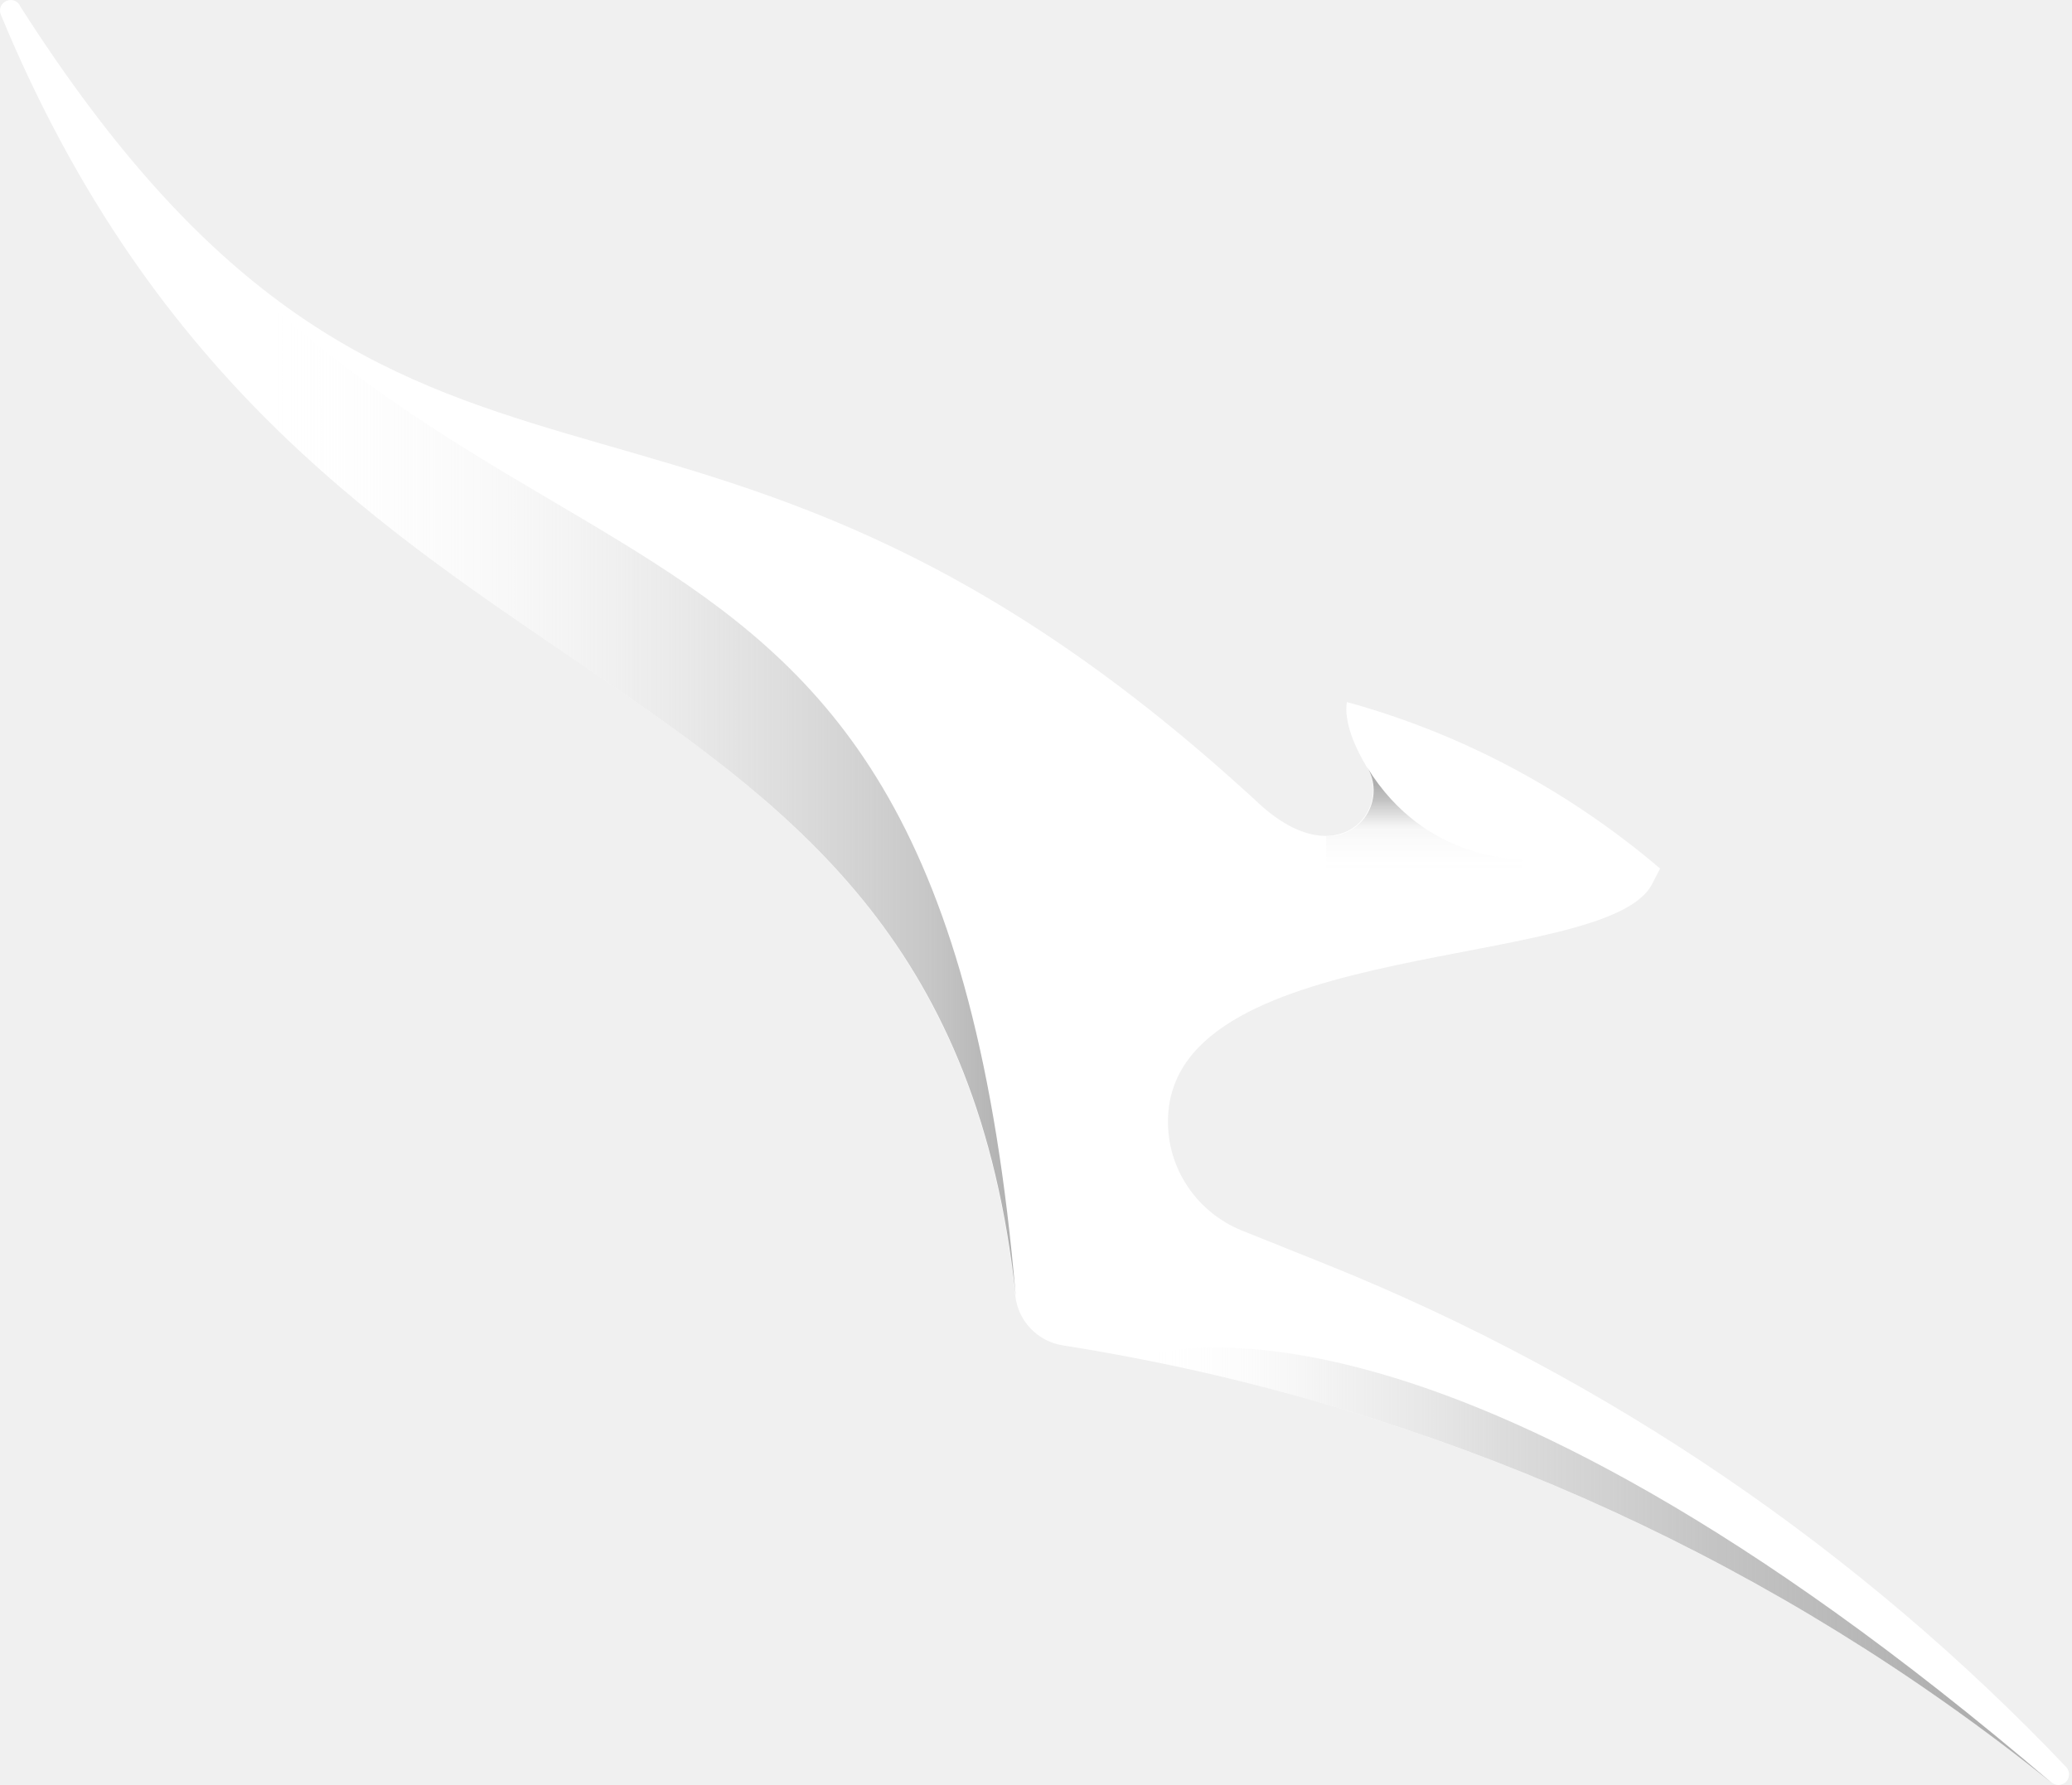
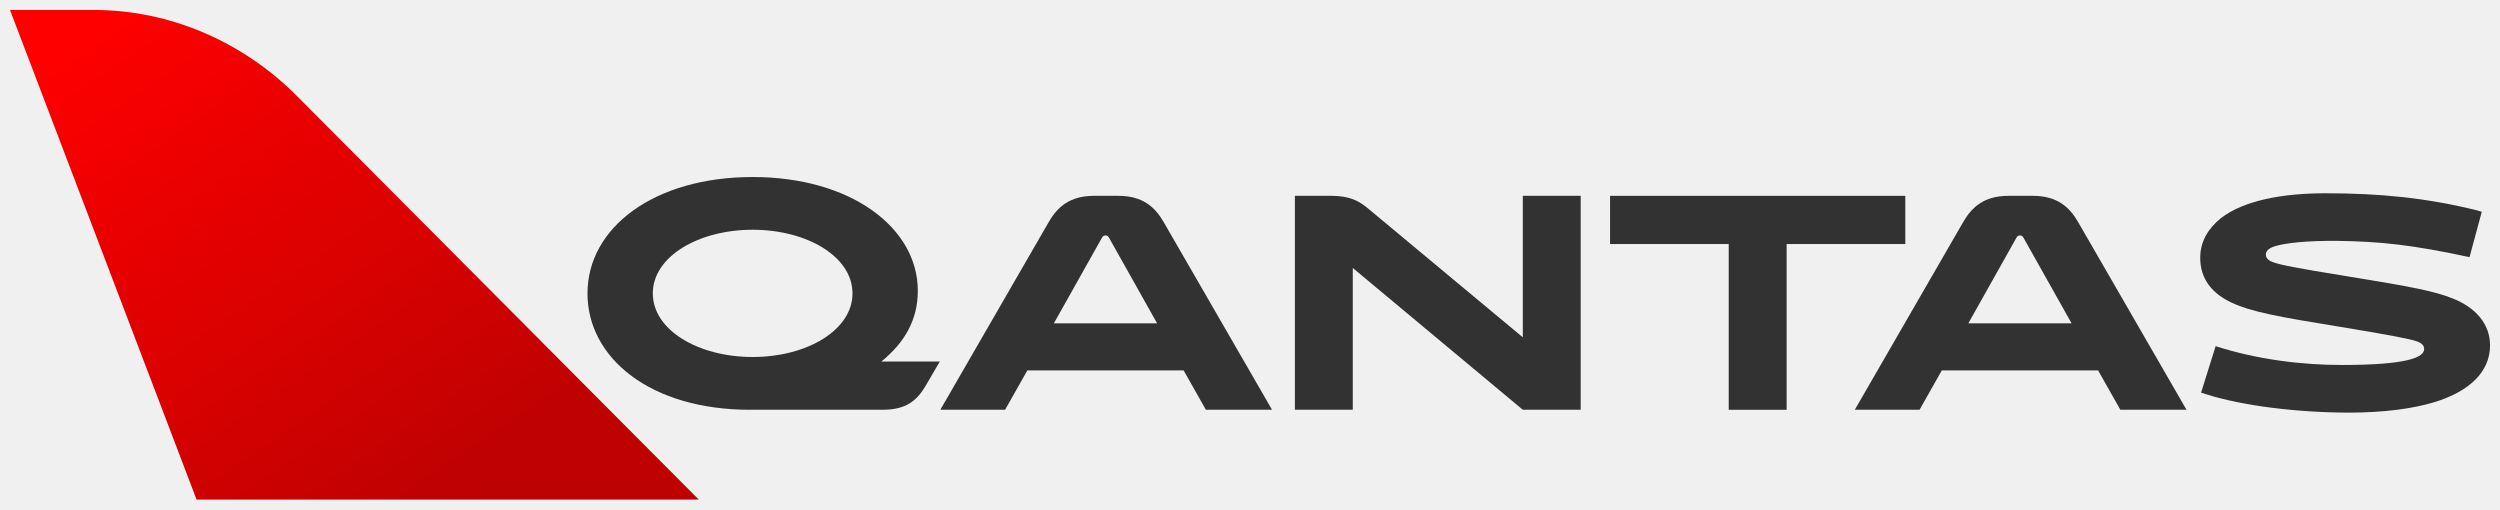
- <svg xmlns="http://www.w3.org/2000/svg" width="289" height="249" viewBox="0 0 289 249" fill="none">
-   <path fill-rule="evenodd" clip-rule="evenodd" d="M286.201 248.679C286.458 248.872 286.779 249 287.099 249C287.42 249 287.805 248.872 288.126 248.615C288.703 248.038 288.767 247.14 288.19 246.498C259.517 216.35 224.493 192.295 185.171 176.451L173.176 171.64C167.018 169.138 162.72 163.044 162.913 156.052C163.554 130.394 224.3 135.59 230.458 123.274L231.549 121.157C219.04 110.509 204.223 102.426 187.865 97.936C187.737 98.578 187.352 101.528 190.624 106.981C194.216 112.882 186.647 122.247 175.614 112.112L174.716 111.278C94.341 37.639 57.264 86.326 2.74 0.755V0.691C2.291 -0.015 1.393 -0.207 0.687 0.242C0.046 0.626 -0.147 1.396 0.11 2.038C43.152 105.954 131.16 83.888 141.616 180.749C142.001 184.277 144.695 187.099 148.223 187.676C197.167 195.374 244.763 215.516 286.201 248.679V248.679V248.679Z" fill="white" />
-   <path fill-rule="evenodd" clip-rule="evenodd" d="M2.799 0.755C64.507 98.513 130.578 50.276 141.675 180.813C131.283 83.952 43.211 106.019 0.169 2.102C-0.088 1.461 0.104 0.691 0.746 0.306C1.387 -0.143 2.285 0.049 2.799 0.755V0.755V0.755Z" fill="url(#paint0_linear_2603_398)" />
-   <path fill-rule="evenodd" clip-rule="evenodd" d="M212.375 119.81C212.375 119.81 198.904 120.451 190.693 107.045C193.131 111.022 190.437 116.667 184.984 116.667V137.129C193.837 134.564 203.907 132.96 212.375 131.228V119.81V119.81Z" fill="url(#paint1_linear_2603_398)" />
-   <path fill-rule="evenodd" clip-rule="evenodd" d="M158.363 189.473C203.715 198.197 247.655 217.761 286.142 248.68C200.315 175.297 161.186 188.575 158.363 189.473V189.473Z" fill="url(#paint2_linear_2603_398)" />
-   <defs>
-     <linearGradient id="paint0_linear_2603_398" x1="35.401" y1="157.903" x2="141.468" y2="157.903" gradientUnits="userSpaceOnUse">
-       <stop stop-color="white" stop-opacity="0.01" />
-       <stop offset="0.286" stop-color="#EDEDED" stop-opacity="0.282" />
-       <stop offset="0.886" stop-color="#BDBDBD" stop-opacity="0.848" />
-       <stop offset="1" stop-color="#AFAFAF" />
+ <svg xmlns="http://www.w3.org/2000/svg" width="125.267" height="25.535" viewBox="0 0 125.267 25.535" id="svg2" version="1.1">
+   <defs id="defs4">
+     <linearGradient id="linearGradient4759" spreadMethod="pad" gradientTransform="matrix(0.1810163,2.069026,2.069026,-0.1810163,479.8855,801.4224)" gradientUnits="userSpaceOnUse" y2="0" x2="1" y1="0" x1="0">
+       <stop id="stop4761" offset="0" style="stop-opacity:0;stop-color:#ffffff">
+    </stop>
+       <stop id="stop4763" offset="0.65" style="stop-opacity:0;stop-color:#ffffff">
+    </stop>
+       <stop id="stop4765" offset="0.836" style="stop-opacity:1;stop-color:#ffffff">
+    </stop>
+       <stop id="stop4767" offset="0.95" style="stop-opacity:1;stop-color:#ffffff">
+    </stop>
+       <stop id="stop4769" offset="1" style="stop-opacity:1;stop-color:#ffffff">
+    </stop>
    </linearGradient>
-     <linearGradient id="paint1_linear_2603_398" x1="205.774" y1="122.087" x2="205.774" y2="109.456" gradientUnits="userSpaceOnUse">
-       <stop stop-color="white" stop-opacity="0.01" />
-       <stop offset="0.512" stop-color="#E0E0E0" stop-opacity="0.262" />
-       <stop offset="0.665" stop-color="#C5C5C5" stop-opacity="0.549" />
-       <stop offset="0.824" stop-color="#B5B5B5" stop-opacity="0.805" />
-       <stop offset="1" stop-color="#AFAFAF" />
+     <linearGradient id="linearGradient4823" spreadMethod="pad" gradientTransform="matrix(8.708358,0,0,-8.708358,477.2263,795.9626)" gradientUnits="userSpaceOnUse" y2="0" x2="1" y1="0" x1="0">
+       <stop id="stop4825" offset="0" style="stop-opacity:0;stop-color:#ffffff">
+    </stop>
+       <stop id="stop4827" offset="0.463" style="stop-opacity:1;stop-color:#ffffff">
+    </stop>
+       <stop id="stop4829" offset="0.9" style="stop-opacity:1;stop-color:#ffffff">
+    </stop>
+       <stop id="stop4831" offset="1" style="stop-opacity:1;stop-color:#ffffff">
+    </stop>
    </linearGradient>
-     <linearGradient id="paint2_linear_2603_398" x1="158.414" y1="245.751" x2="273.426" y2="245.751" gradientUnits="userSpaceOnUse">
-       <stop stop-color="white" stop-opacity="0.01" />
-       <stop offset="0.084" stop-color="#F1F1F1" stop-opacity="0.093" />
-       <stop offset="0.248" stop-color="#D4D4D4" stop-opacity="0.325" />
-       <stop offset="0.445" stop-color="#C0C0C0" stop-opacity="0.555" />
-       <stop offset="0.703" stop-color="#B3B3B3" stop-opacity="0.781" />
-       <stop offset="1" stop-color="#AFAFAF" />
+     <linearGradient id="linearGradient4883" spreadMethod="pad" gradientTransform="matrix(9.734443,0,0,-9.734443,466.3501,804.9942)" gradientUnits="userSpaceOnUse" y2="0" x2="1" y1="0" x1="0">
+       <stop id="stop4885" offset="0" style="stop-opacity:0;stop-color:#ffffff">
+    </stop>
+       <stop id="stop4887" offset="0.25" style="stop-opacity:0;stop-color:#ffffff">
+    </stop>
+       <stop id="stop4889" offset="0.353" style="stop-opacity:0;stop-color:#ffffff">
+    </stop>
+       <stop id="stop4891" offset="1" style="stop-opacity:1;stop-color:#ffffff">
+    </stop>
+     </linearGradient>
+     <clipPath id="clipPath4867-3" clipPathUnits="userSpaceOnUse">
+       <path id="path4869-3" d="m 466.35,811.466 1.118,-2.932 c 2.203,-3.764 7.987,-4.161 8.617,-10.012 l 0,0 c -0.637,7.468 -3.917,6.352 -7.441,9.75 l 0,0 c -0.909,0.647 -1.678,1.595 -2.294,3.194 z">
+    </path>
+     </clipPath>
+     <mask id="mask4893-6" height="1" width="1" y="0" x="0" maskUnits="userSpaceOnUse">
+       <g id="g4895-5">
+         <g id="g4897-2" clip-path="url(#clipPath4875-7)">
+           <g id="g4899-7">
+             <g id="g4901-8">
+               <g id="g4903-9">
+                 <g id="g4905-0">
+                   <path id="path4907-7" style="fill:url(#linearGradient4883);stroke:none" d="m 466.35,811.466 9.734,0 0,-12.944 -9.734,0 0,12.944 z">
+          </path>
+                 </g>
+               </g>
+             </g>
+           </g>
+         </g>
+       </g>
+     </mask>
+     <clipPath id="clipPath4875-7" clipPathUnits="userSpaceOnUse">
+       <path id="path4877-2" d="m -5041.36,6275.33 10995.12,0 0,-10995.12 -10995.12,0 0,10995.12 z">
+    </path>
+     </clipPath>
+     <linearGradient id="linearGradient4913-9" spreadMethod="pad" gradientTransform="matrix(12.16806,0,0,12.16806,267.1691,-369.8882)" gradientUnits="userSpaceOnUse" y2="0" x2="1" y1="0" x1="0">
+       <stop id="stop4915-4" offset="0" style="stop-opacity:1;stop-color:#ffffff">
+    </stop>
+       <stop id="stop4917-5" offset="0.43" style="stop-opacity:1;stop-color:#ffffff">
+    </stop>
+       <stop id="stop4919-7" offset="1" style="stop-opacity:1;stop-color:#a2a5a3">
+    </stop>
+     </linearGradient>
+     <clipPath id="clipPath4807-2" clipPathUnits="userSpaceOnUse">
+       <path id="path4809-6" d="m 477.226,797.928 c 3.089,-0.594 6.083,-1.928 8.708,-4.033 l 0,0 0,0 c -4.2,3.589 -6.76,4.136 -7.939,4.136 l 0,0 c -0.464,0 -0.715,-0.085 -0.769,-0.103">
+    </path>
+     </clipPath>
+     <mask id="mask4833-3" height="1" width="1" y="0" x="0" maskUnits="userSpaceOnUse">
+       <g id="g4835-9">
+         <g id="g4837-4" clip-path="url(#clipPath4815-8)">
+           <g id="g4839-7">
+             <g id="g4841-3">
+               <g id="g4843-2">
+                 <g id="g4845-6">
+                   <path id="path4847-7" style="fill:url(#linearGradient4823);stroke:none" d="m 477.226,798.031 8.708,0 0,-4.136 -8.708,0 0,4.136 z">
+          </path>
+                 </g>
+               </g>
+             </g>
+           </g>
+         </g>
+       </g>
+     </mask>
+     <clipPath id="clipPath4815-8" clipPathUnits="userSpaceOnUse">
+       <path id="path4817-7" d="m -5041.36,6275.33 10995.12,0 0,-10995.12 -10995.12,0 0,10995.12 z">
+    </path>
+     </clipPath>
+     <linearGradient id="linearGradient4853-1" spreadMethod="pad" gradientTransform="matrix(10.88545,0,0,10.88545,280.7643,-358.5987)" gradientUnits="userSpaceOnUse" y2="0" x2="1" y1="0" x1="0">
+       <stop id="stop4855-7" offset="0" style="stop-opacity:1;stop-color:#ffffff">
+    </stop>
+       <stop id="stop4857-9" offset="0.9" style="stop-opacity:1;stop-color:#a2a5a3">
+    </stop>
+       <stop id="stop4859-2" offset="1" style="stop-opacity:1;stop-color:#a2a5a3">
+    </stop>
+     </linearGradient>
+     <clipPath id="clipPath4743-3" clipPathUnits="userSpaceOnUse">
+       <path id="path4745-8" d="m 479.037,802.892 0,-1.395 c 0.603,0.174 1.289,0.282 1.867,0.403 l 0,0 0,0.777 c 0,0 -0.916,-0.045 -1.478,0.871 l 0,0 c 0.167,-0.273 -0.018,-0.655 -0.389,-0.656">
+    </path>
+     </clipPath>
+     <mask id="mask4771-8" height="1" width="1" y="0" x="0" maskUnits="userSpaceOnUse">
+       <g id="g4773-6">
+         <g id="g4775-4" clip-path="url(#clipPath4751-4)">
+           <g id="g4777-0">
+             <g id="g4779-6">
+               <g id="g4781-1">
+                 <g id="g4783-7">
+                   <path id="path4785-8" style="fill:url(#linearGradient4759);stroke:none" d="m 478.859,801.512 0.192,2.198 2.031,-0.178 -0.192,-2.198 -2.031,0.178 z">
+          </path>
+                 </g>
+               </g>
+             </g>
+           </g>
+         </g>
+       </g>
+     </mask>
+     <clipPath id="clipPath4751-4" clipPathUnits="userSpaceOnUse">
+       <path id="path4753-9" d="m -5041.36,6275.33 10995.12,0 0,-10995.12 -10995.12,0 0,10995.12 z">
+    </path>
+     </clipPath>
+     <linearGradient id="linearGradient4791-3" spreadMethod="pad" gradientTransform="matrix(0.2262704,-2.586283,2.586283,0.2262704,284.0883,-365.4234)" gradientUnits="userSpaceOnUse" y2="0" x2="1" y1="0" x1="0">
+       <stop id="stop4793-1" offset="0" style="stop-opacity:1;stop-color:#ffffff">
+    </stop>
+       <stop id="stop4795-7" offset="0.65" style="stop-opacity:1;stop-color:#ffffff">
+    </stop>
+       <stop id="stop4797-3" offset="0.95" style="stop-opacity:1;stop-color:#a2a5a3">
+    </stop>
+       <stop id="stop4799-5" offset="1" style="stop-opacity:1;stop-color:#a2a5a3">
+    </stop>
+     </linearGradient>
+     <clipPath id="clipPath4731-6" clipPathUnits="userSpaceOnUse">
+       <path id="path4733-6" d="m 466.098,786.327 99.413,0 0,25.799 -99.413,0 0,-25.799 z">
+    </path>
+     </clipPath>
+     <linearGradient id="linearGradient4719-7" spreadMethod="pad" gradientTransform="matrix(-16.79475,-24.52811,24.52811,-16.79475,288.7644,-354.3015)" gradientUnits="userSpaceOnUse" y2="0" x2="1" y1="0" x1="0">
+       <stop id="stop4721-8" offset="0" style="stop-opacity:0.996;stop-color:#be0000">
+    </stop>
+       <stop id="stop4723-7" offset="1" style="stop-opacity:1;stop-color:#ff0000">
+    </stop>
    </linearGradient>
  </defs>
+   <g id="layer1" transform="translate(-266.8539,379.8029)">
+     <g id="g8062" transform="translate(0.4998761,-0.5000001)">
+       <path id="path4725" style="fill:url(#linearGradient4719-7);stroke:none" d="m 266.855,-378.803 -0.001,0 0.315,0.825 1.397,3.665 7.639,20.045 25.164,0 -20.164,-20.251 c -2.686,-2.688 -6.332,-4.284 -10.131,-4.284 l 0,0 -4.219,0 z">
+    </path>
+       <path d="m 268.566,-374.313 c 2.755,4.705 9.985,5.201 10.771,12.518 0.033,0.3 0.263,0.541 0.562,0.589 4.166,0.651 8.224,2.366 11.75,5.192 l 0.002,0.002 c 0.024,0.019 0.048,0.028 0.079,0.028 0.031,0 0.062,-0.011 0.087,-0.034 0.05,-0.049 0.051,-0.128 0.004,-0.177 -2.441,-2.566 -5.425,-4.617 -8.774,-5.965 l -1.019,-0.41 c -0.525,-0.211 -0.889,-0.731 -0.873,-1.33 0.056,-2.185 5.226,-1.741 5.75,-2.791 l 0.09,-0.181 c -1.064,-0.91 -2.329,-1.594 -3.721,-1.976 -0.013,0.052 -0.046,0.307 0.236,0.769 0.309,0.502 -0.336,1.3 -1.276,0.439 l -0.079,-0.071 c -6.985,-6.4 -12.221,-3.081 -14.989,-10.265 l 1.397,3.665 z" style="fill:#ffffff;fill-opacity:0;fill-rule:nonzero;stroke:none" id="path4737">
+    </path>
+       <path d="m 283.028,-367.26 0,1.744 c 0.754,-0.217 1.611,-0.352 2.334,-0.504 l 0,0 0,-0.971 c 0,0 -1.145,0.056 -1.847,-1.089 l 0,0 c 0.209,0.341 -0.022,0.819 -0.486,0.82" style="fill:none;stroke:none" id="path4801">
+    </path>
+       <path d="m 280.764,-361.055 c 3.861,0.743 7.604,2.41 10.885,5.041 l 0,0 0,0 c -5.25,-4.486 -8.45,-5.17 -9.924,-5.17 l 0,0 c -0.58,0 -0.894,0.106 -0.961,0.129" style="fill:none;stroke:none" id="path4861">
+    </path>
+       <path d="m 267.169,-377.978 1.397,3.665 c 2.754,4.705 9.984,5.201 10.771,12.515 l 0,0 c -0.796,-9.335 -4.896,-7.94 -9.301,-12.188 l 0,0 c -1.136,-0.809 -2.098,-1.994 -2.868,-3.993 z" style="fill:none;stroke:none" id="path4921">
+    </path>
+       <path d="m 304.067,-361.415 c 2.716,0 5.003,-1.344 5.003,-3.188 0,-1.844 -2.286,-3.188 -5.003,-3.188 -2.716,0 -5.003,1.344 -5.003,3.188 0,1.844 2.286,3.188 5.003,3.188 m -0.142,2.644 c -4.975,0 -8.134,-2.586 -8.134,-5.831 0,-3.301 3.345,-5.831 8.276,-5.831 4.931,0 8.276,2.544 8.276,5.702 0,1.415 -0.629,2.574 -1.83,3.545 l 2.93,0 -0.7,1.201 c -0.444,0.757 -0.986,1.214 -2.159,1.214 l -6.66,0 z" style="fill:#323232;fill-opacity:1;fill-rule:nonzero;stroke:none" id="path4993">
+    </path>
+       <path d="m 319.159,-363.102 5.174,0 -2.401,-4.274 c -0.056,-0.1 -0.1,-0.129 -0.185,-0.129 -0.086,0 -0.129,0.029 -0.186,0.129 l -2.401,4.274 z m 6.504,2.359 -7.832,0 -1.115,1.972 -3.245,0 5.431,-9.405 c 0.429,-0.744 1.044,-1.315 2.272,-1.315 l 1.215,0 c 1.23,0 1.844,0.571 2.272,1.315 l 5.431,9.405 -3.315,0 -1.115,-1.972 z" style="fill:#323232;fill-opacity:1;fill-rule:nonzero;stroke:none" id="path4997">
+    </path>
+       <path d="m 345.558,-369.491 0,10.72 -2.901,0 -8.519,-7.104 0,7.104 -2.902,0 0,-10.72 1.816,0 c 0.929,0 1.4,0.242 1.929,0.7 l 7.676,6.39 0,-7.09 2.901,0 z" style="fill:#323232;fill-opacity:1;fill-rule:nonzero;stroke:none" id="path5001">
+    </path>
+       <path d="m 355.876,-367.075 0,8.305 -2.901,0 0,-8.305 -5.946,0 0,-2.415 14.794,0 0,2.415 -5.946,0 z" style="fill:#323232;fill-opacity:1;fill-rule:nonzero;stroke:none" id="path5005">
+    </path>
+       <path d="m 364.98,-363.102 5.174,0 -2.401,-4.274 c -0.058,-0.1 -0.1,-0.129 -0.185,-0.129 -0.086,0 -0.129,0.029 -0.186,0.129 l -2.401,4.274 z m 6.504,2.359 -7.832,0 -1.115,1.972 -3.245,0 5.431,-9.405 c 0.429,-0.744 1.044,-1.315 2.272,-1.315 l 1.215,0 c 1.23,0 1.844,0.571 2.272,1.315 l 5.431,9.405 -3.315,0 -1.115,-1.972 z" style="fill:#323232;fill-opacity:1;fill-rule:nonzero;stroke:none" id="path5009">
+    </path>
+       <path d="m 376.914,-359.543 -0.271,-0.086 0.729,-2.329 c 2.086,0.671 4.316,0.943 6.331,0.943 3.303,0 4.117,-0.386 4.117,-0.8 0,-0.171 -0.115,-0.3 -0.372,-0.386 -0.329,-0.114 -1.244,-0.3 -3.945,-0.743 -2.987,-0.486 -4.33,-0.73 -5.316,-1.188 -0.986,-0.456 -1.587,-1.186 -1.587,-2.257 0,-0.815 0.401,-1.472 1.044,-1.988 1.144,-0.886 3.101,-1.242 5.231,-1.242 2.745,0 5.046,0.229 7.604,0.858 l 0.229,0.071 -0.614,2.272 c -2.859,-0.615 -4.445,-0.786 -6.617,-0.815 -1.53,-0.014 -2.587,0.1 -3.145,0.271 -0.315,0.101 -0.444,0.244 -0.444,0.415 0,0.158 0.1,0.3 0.415,0.4 0.343,0.115 0.9,0.244 3.83,0.715 3.174,0.515 4.218,0.729 5.089,1.073 1.186,0.456 1.901,1.3 1.901,2.357 0,1.33 -1.029,2.316 -2.816,2.859 -1.1,0.329 -2.572,0.515 -4.23,0.515 -2.601,0 -5.375,-0.344 -7.161,-0.915" style="fill:#323232;fill-opacity:1;fill-rule:nonzero;stroke:none" id="path5013">
+    </path>
+     </g>
+   </g>
</svg>
